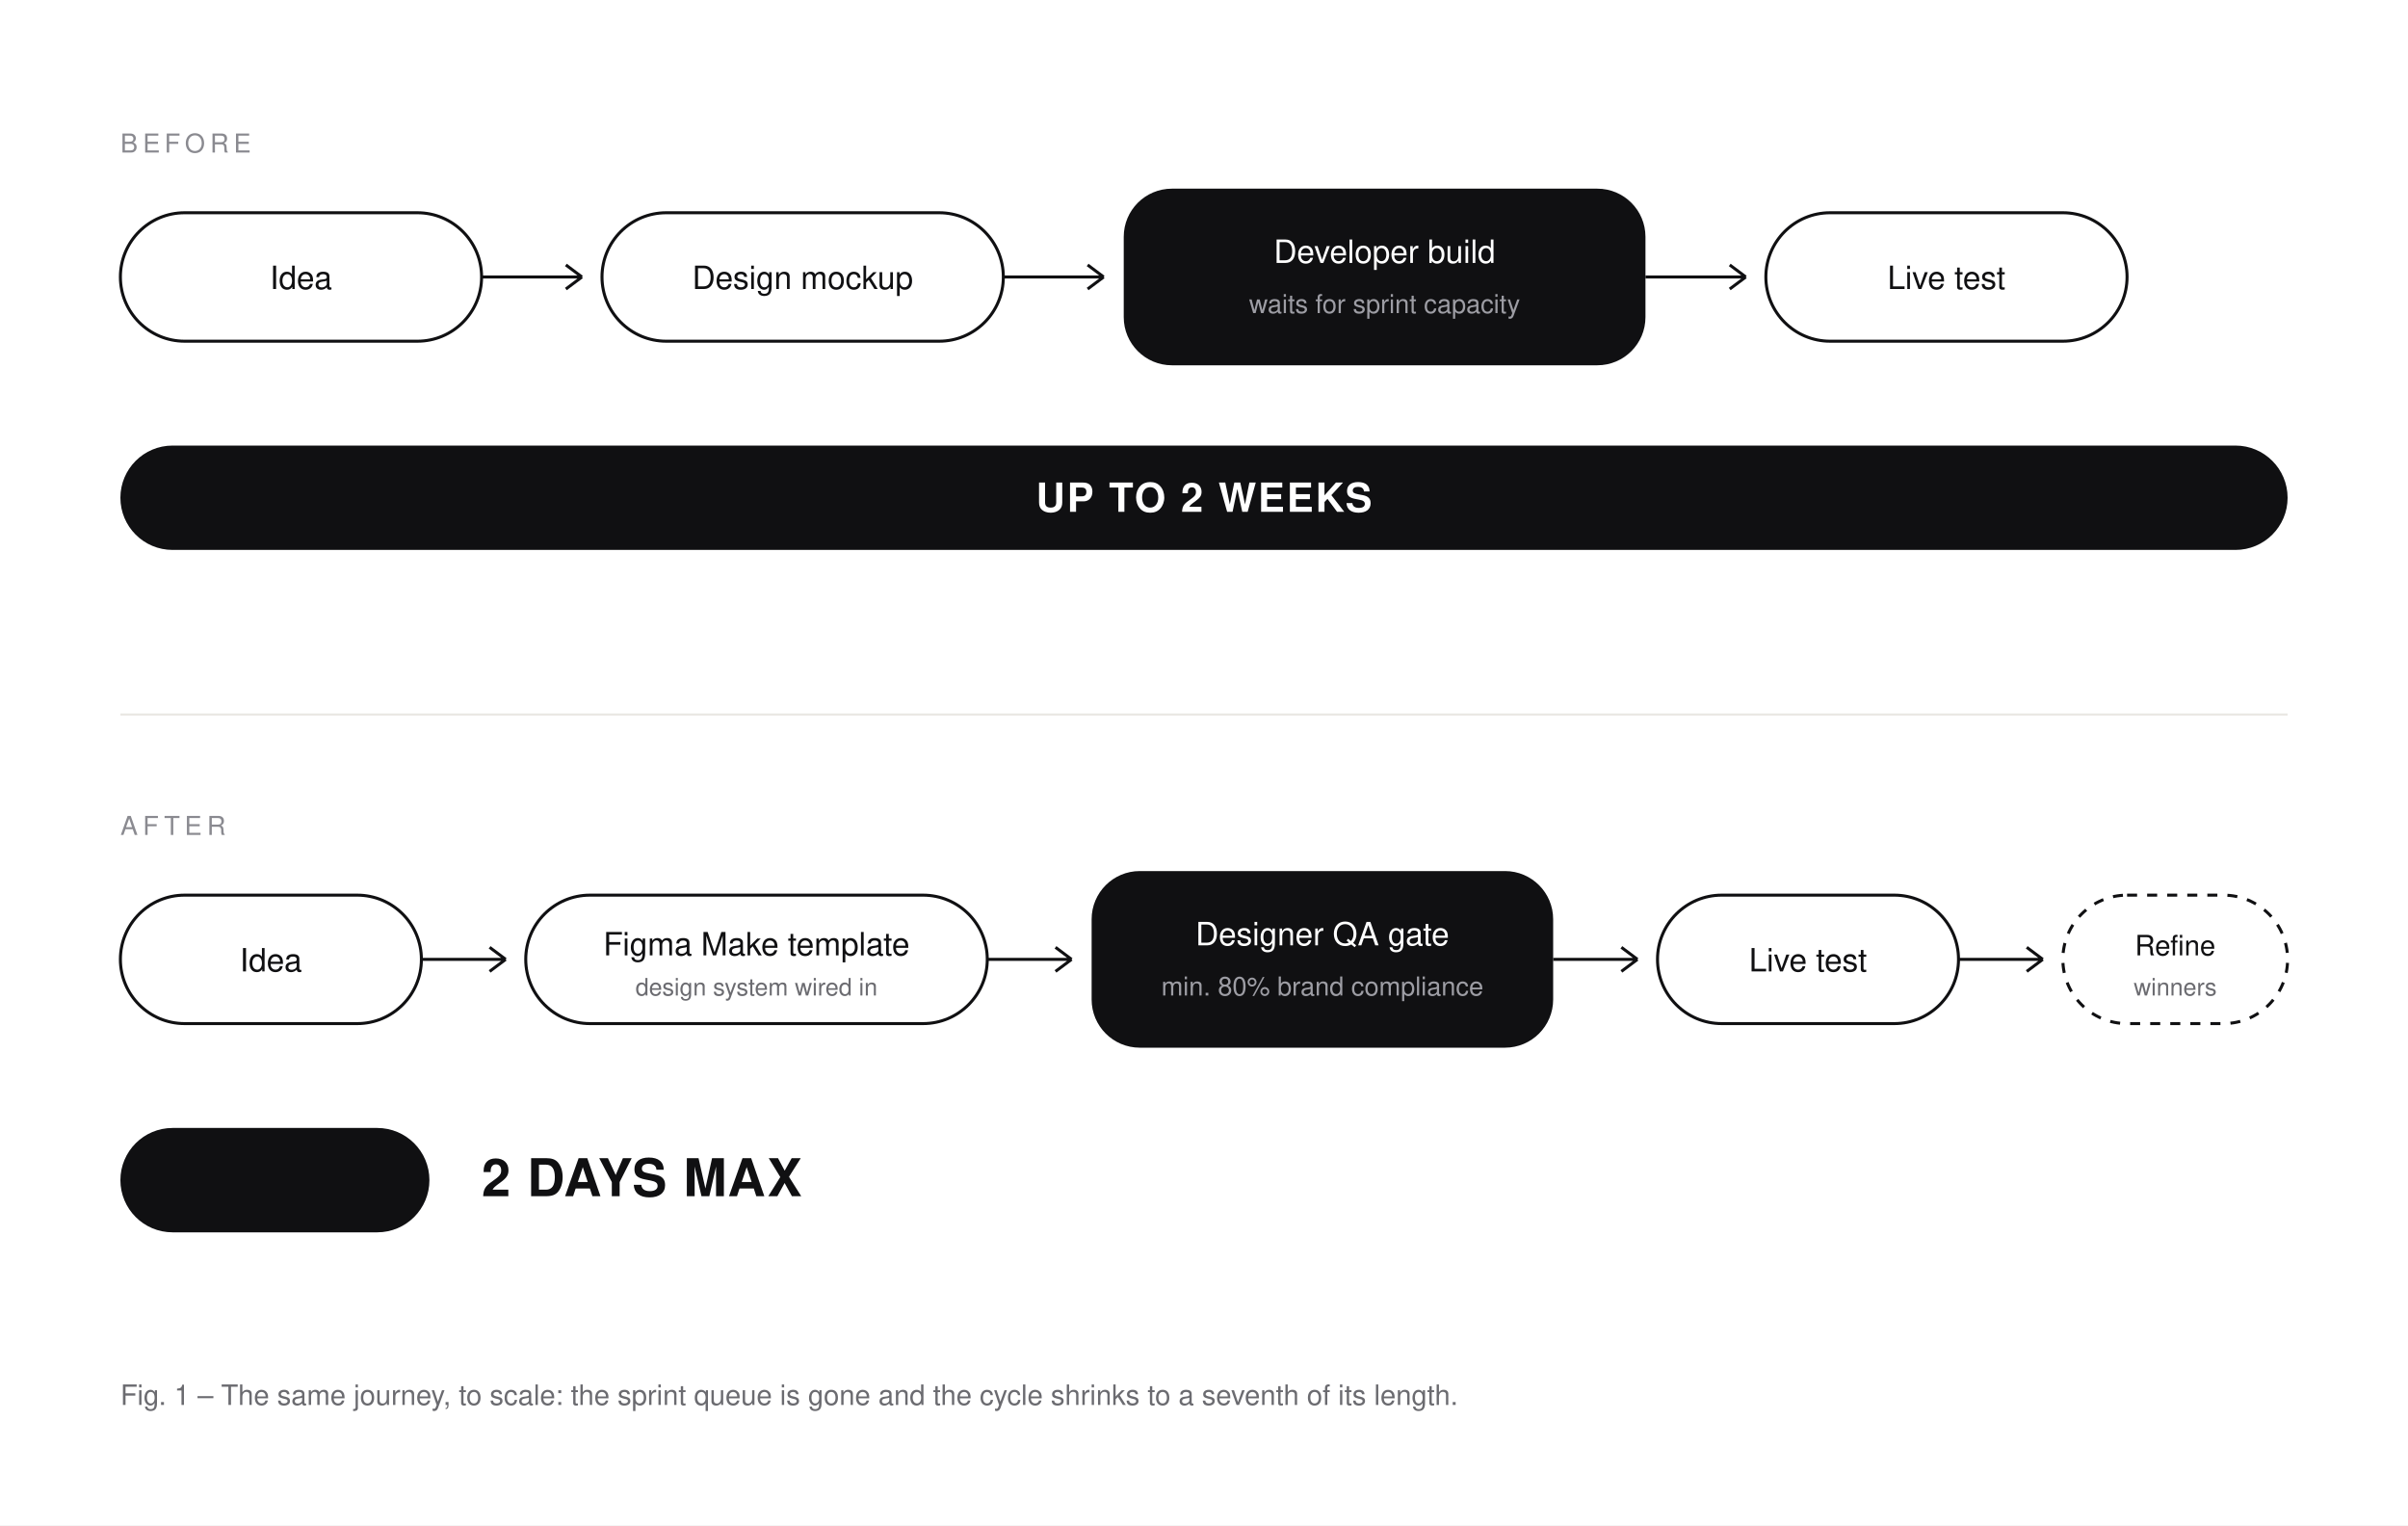
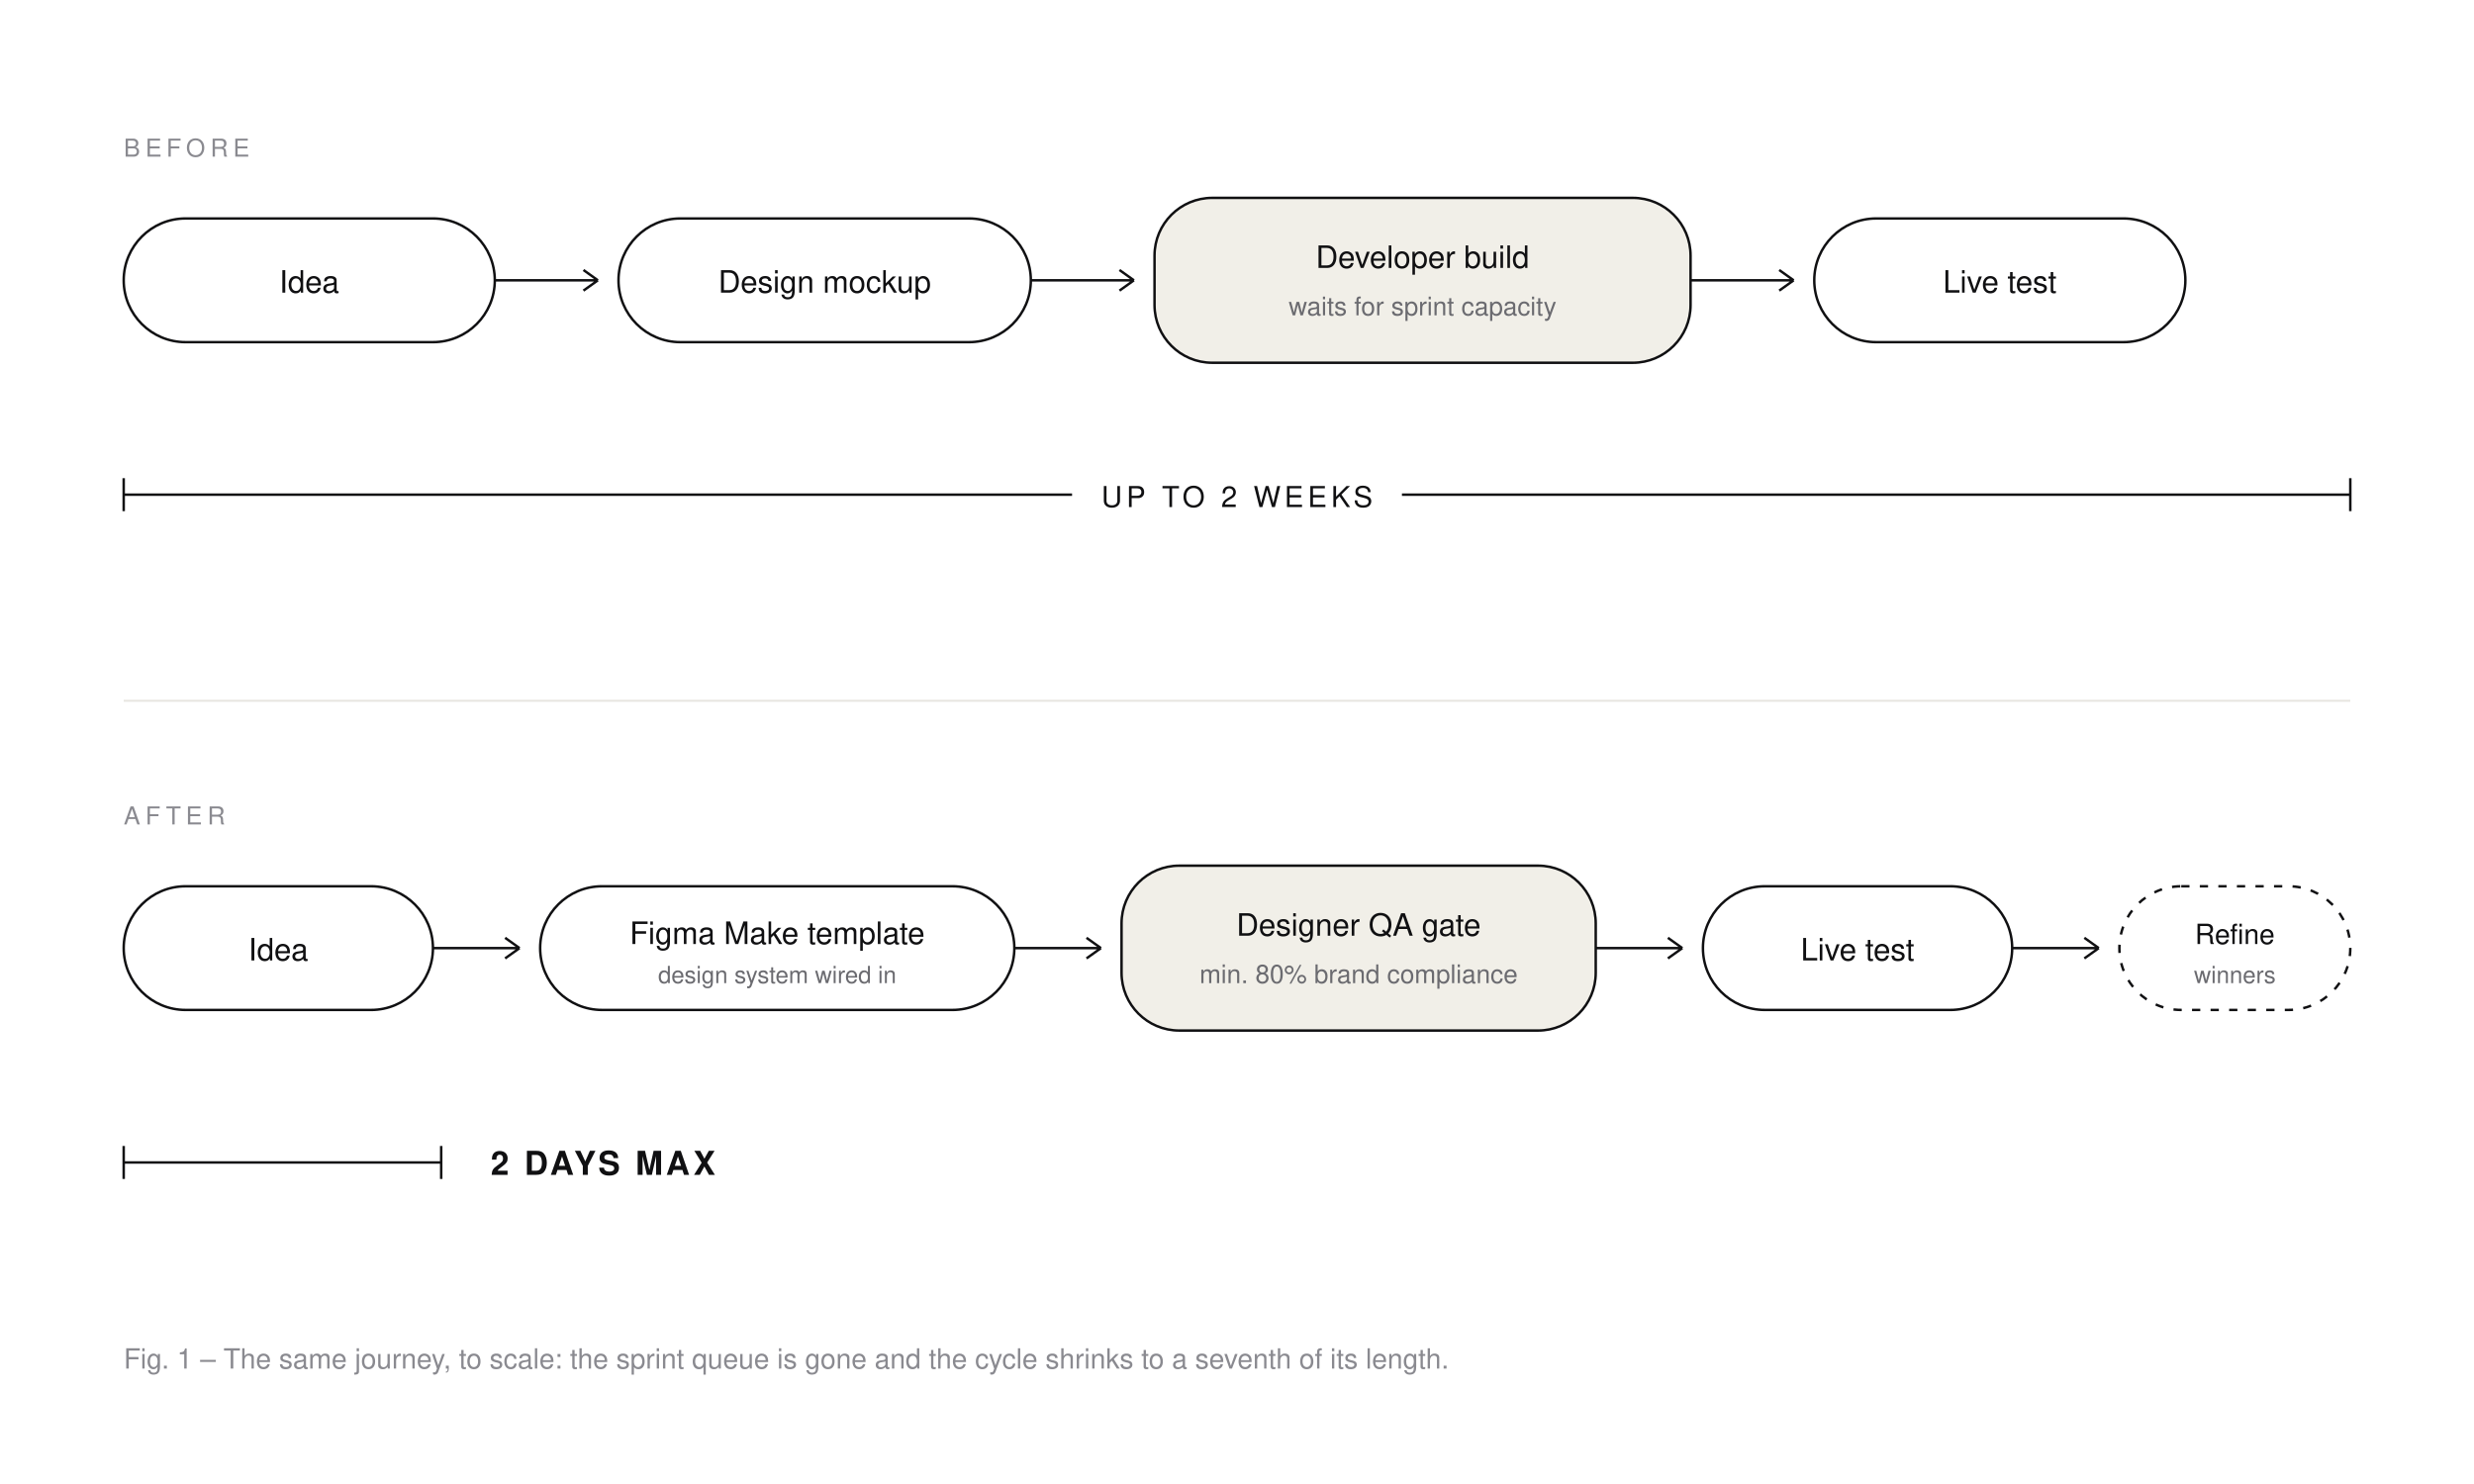
- <svg xmlns="http://www.w3.org/2000/svg" viewBox="0 0 1200 760" font-family="Helvetica Neue, Helvetica, Arial, sans-serif">
-   <rect width="1200" height="760" fill="#ffffff" />
-   <text x="60" y="76" font-size="13" letter-spacing="2.5" fill="#8a8a90" font-weight="500">BEFORE</text>
-   <g font-size="16" fill="#101012">
-     <rect x="60" y="106" width="180" height="64" rx="32" fill="none" stroke="#101012" stroke-width="1.5" />
-     <text x="150" y="144" text-anchor="middle">Idea</text>
-     <rect x="300" y="106" width="200" height="64" rx="32" fill="none" stroke="#101012" stroke-width="1.5" />
-     <text x="400" y="144" text-anchor="middle">Design mockup</text>
-     <rect x="560" y="94" width="260" height="88" rx="24" fill="#101012" />
-     <text x="690" y="131" text-anchor="middle" fill="#ffffff">Developer build</text>
-     <text x="690" y="156" text-anchor="middle" fill="#9d9da4" font-size="13">waits for sprint capacity</text>
-     <rect x="880" y="106" width="180" height="64" rx="32" fill="none" stroke="#101012" stroke-width="1.5" />
-     <text x="970" y="144" text-anchor="middle">Live test</text>
+ <svg xmlns="http://www.w3.org/2000/svg" viewBox="0 0 1200 720" font-family="Helvetica Neue, Helvetica, Arial, sans-serif">
+   <rect width="1200" height="720" fill="#ffffff" />
+   <text x="60" y="76" font-size="12" letter-spacing="2.5" fill="#8a8a90" font-weight="500">BEFORE</text>
+   <g font-size="15" fill="#101012">
+     <rect x="60" y="106" width="180" height="60" rx="30" fill="none" stroke="#101012" stroke-width="1.2" />
+     <text x="150" y="142" text-anchor="middle">Idea</text>
+     <rect x="300" y="106" width="200" height="60" rx="30" fill="none" stroke="#101012" stroke-width="1.2" />
+     <text x="400" y="142" text-anchor="middle">Design mockup</text>
+     <rect x="560" y="96" width="260" height="80" rx="28" fill="#F1EFE8" stroke="#101012" stroke-width="1.2" />
+     <text x="690" y="130" text-anchor="middle">Developer build</text>
+     <text x="690" y="153" text-anchor="middle" fill="#6b6b70" font-size="12.5">waits for sprint capacity</text>
+     <rect x="880" y="106" width="180" height="60" rx="30" fill="none" stroke="#101012" stroke-width="1.2" />
+     <text x="970" y="142" text-anchor="middle">Live test</text>
  </g>
-   <g stroke="#101012" stroke-width="1.5" fill="none">
-     <path d="M240 138h50m0 0-8-6m8 6-8 6" />
-     <path d="M500 138h50m0 0-8-6m8 6-8 6" />
-     <path d="M820 138h50m0 0-8-6m8 6-8 6" />
+   <g stroke="#101012" stroke-width="1.2" fill="none">
+     <path d="M240 136h50m0 0-7-5m7 5-7 5" />
+     <path d="M500 136h50m0 0-7-5m7 5-7 5" />
+     <path d="M820 136h50m0 0-7-5m7 5-7 5" />
  </g>
-   <rect x="60" y="222" width="1080" height="52" rx="26" fill="#101012" />
-   <text x="600" y="255" text-anchor="middle" font-size="20" fill="#ffffff" font-weight="600" letter-spacing="1">UP TO 2 WEEKS</text>
-   <line x1="60" y1="356" x2="1140" y2="356" stroke="#e8e6e1" />
-   <text x="60" y="416" font-size="13" letter-spacing="2.5" fill="#8a8a90" font-weight="500">AFTER</text>
-   <g font-size="16" fill="#101012">
-     <rect x="60" y="446" width="150" height="64" rx="32" fill="none" stroke="#101012" stroke-width="1.5" />
-     <text x="135" y="484" text-anchor="middle">Idea</text>
-     <rect x="262" y="446" width="230" height="64" rx="32" fill="none" stroke="#101012" stroke-width="1.5" />
-     <text x="377" y="476" text-anchor="middle">Figma Make template</text>
-     <text x="377" y="496" text-anchor="middle" font-size="12" fill="#6b6b70">design system wired in</text>
-     <rect x="544" y="434" width="230" height="88" rx="24" fill="#101012" />
-     <text x="659" y="471" text-anchor="middle" fill="#ffffff">Designer QA gate</text>
-     <text x="659" y="496" text-anchor="middle" fill="#9d9da4" font-size="13">min. 80% brand compliance</text>
-     <rect x="826" y="446" width="150" height="64" rx="32" fill="none" stroke="#101012" stroke-width="1.5" />
-     <text x="901" y="484" text-anchor="middle">Live test</text>
-     <rect x="1028" y="446" width="112" height="64" rx="32" fill="none" stroke="#101012" stroke-width="1.5" stroke-dasharray="5 5" />
-     <text x="1084" y="476" text-anchor="middle" font-size="14">Refine</text>
-     <text x="1084" y="496" text-anchor="middle" font-size="12" fill="#6b6b70">winners</text>
+   <g stroke="#101012" stroke-width="1.2">
+     <line x1="60" y1="240" x2="1140" y2="240" />
+     <line x1="60" y1="232" x2="60" y2="248" />
+     <line x1="1140" y1="232" x2="1140" y2="248" />
  </g>
-   <g stroke="#101012" stroke-width="1.5" fill="none">
-     <path d="M210 478h42m0 0-8-6m8 6-8 6" />
-     <path d="M492 478h42m0 0-8-6m8 6-8 6" />
-     <path d="M774 478h42m0 0-8-6m8 6-8 6" />
-     <path d="M976 478h42m0 0-8-6m8 6-8 6" />
+   <rect x="520" y="226" width="160" height="28" fill="#ffffff" />
+   <text x="600" y="246" text-anchor="middle" font-size="14" letter-spacing="2" fill="#101012" font-weight="500">UP TO 2 WEEKS</text>
+   <line x1="60" y1="340" x2="1140" y2="340" stroke="#e8e6e1" />
+   <text x="60" y="400" font-size="12" letter-spacing="2.5" fill="#8a8a90" font-weight="500">AFTER</text>
+   <g font-size="15" fill="#101012">
+     <rect x="60" y="430" width="150" height="60" rx="30" fill="none" stroke="#101012" stroke-width="1.2" />
+     <text x="135" y="466" text-anchor="middle">Idea</text>
+     <rect x="262" y="430" width="230" height="60" rx="30" fill="none" stroke="#101012" stroke-width="1.2" />
+     <text x="377" y="458" text-anchor="middle">Figma Make template</text>
+     <text x="377" y="477" text-anchor="middle" font-size="11.5" fill="#6b6b70">design system wired in</text>
+     <rect x="544" y="420" width="230" height="80" rx="28" fill="#F1EFE8" stroke="#101012" stroke-width="1.2" />
+     <text x="659" y="454" text-anchor="middle">Designer QA gate</text>
+     <text x="659" y="477" text-anchor="middle" fill="#6b6b70" font-size="12.5">min. 80% brand compliance</text>
+     <rect x="826" y="430" width="150" height="60" rx="30" fill="none" stroke="#101012" stroke-width="1.2" />
+     <text x="901" y="466" text-anchor="middle">Live test</text>
+     <rect x="1028" y="430" width="112" height="60" rx="30" fill="none" stroke="#101012" stroke-width="1.2" stroke-dasharray="4 5" />
+     <text x="1084" y="458" text-anchor="middle" font-size="13.5">Refine</text>
+     <text x="1084" y="477" text-anchor="middle" font-size="11.5" fill="#6b6b70">winners</text>
  </g>
-   <rect x="60" y="562" width="154" height="52" rx="26" fill="#101012" />
-   <text x="240" y="596" font-size="26" fill="#101012" font-weight="700" letter-spacing="0.5">2 DAYS MAX</text>
-   <text x="60" y="700" font-size="14" fill="#6b6b70">Fig. 1 – The same journey, to scale: the sprint queue is gone and the cycle shrinks to a seventh of its length.</text>
+   <g stroke="#101012" stroke-width="1.2" fill="none">
+     <path d="M210 460h42m0 0-7-5m7 5-7 5" />
+     <path d="M492 460h42m0 0-7-5m7 5-7 5" />
+     <path d="M774 460h42m0 0-7-5m7 5-7 5" />
+     <path d="M976 460h42m0 0-7-5m7 5-7 5" />
+   </g>
+   <g stroke="#101012" stroke-width="1.2">
+     <line x1="60" y1="564" x2="214" y2="564" />
+     <line x1="60" y1="556" x2="60" y2="572" />
+     <line x1="214" y1="556" x2="214" y2="572" />
+   </g>
+   <text x="238" y="570" font-size="16" letter-spacing="1.5" fill="#101012" font-weight="600">2 DAYS MAX</text>
+   <text x="60" y="664" font-size="13.5" fill="#8a8a90">Fig. 1 – The same journey, to scale: the sprint queue is gone and the cycle shrinks to a seventh of its length.</text>
</svg>
